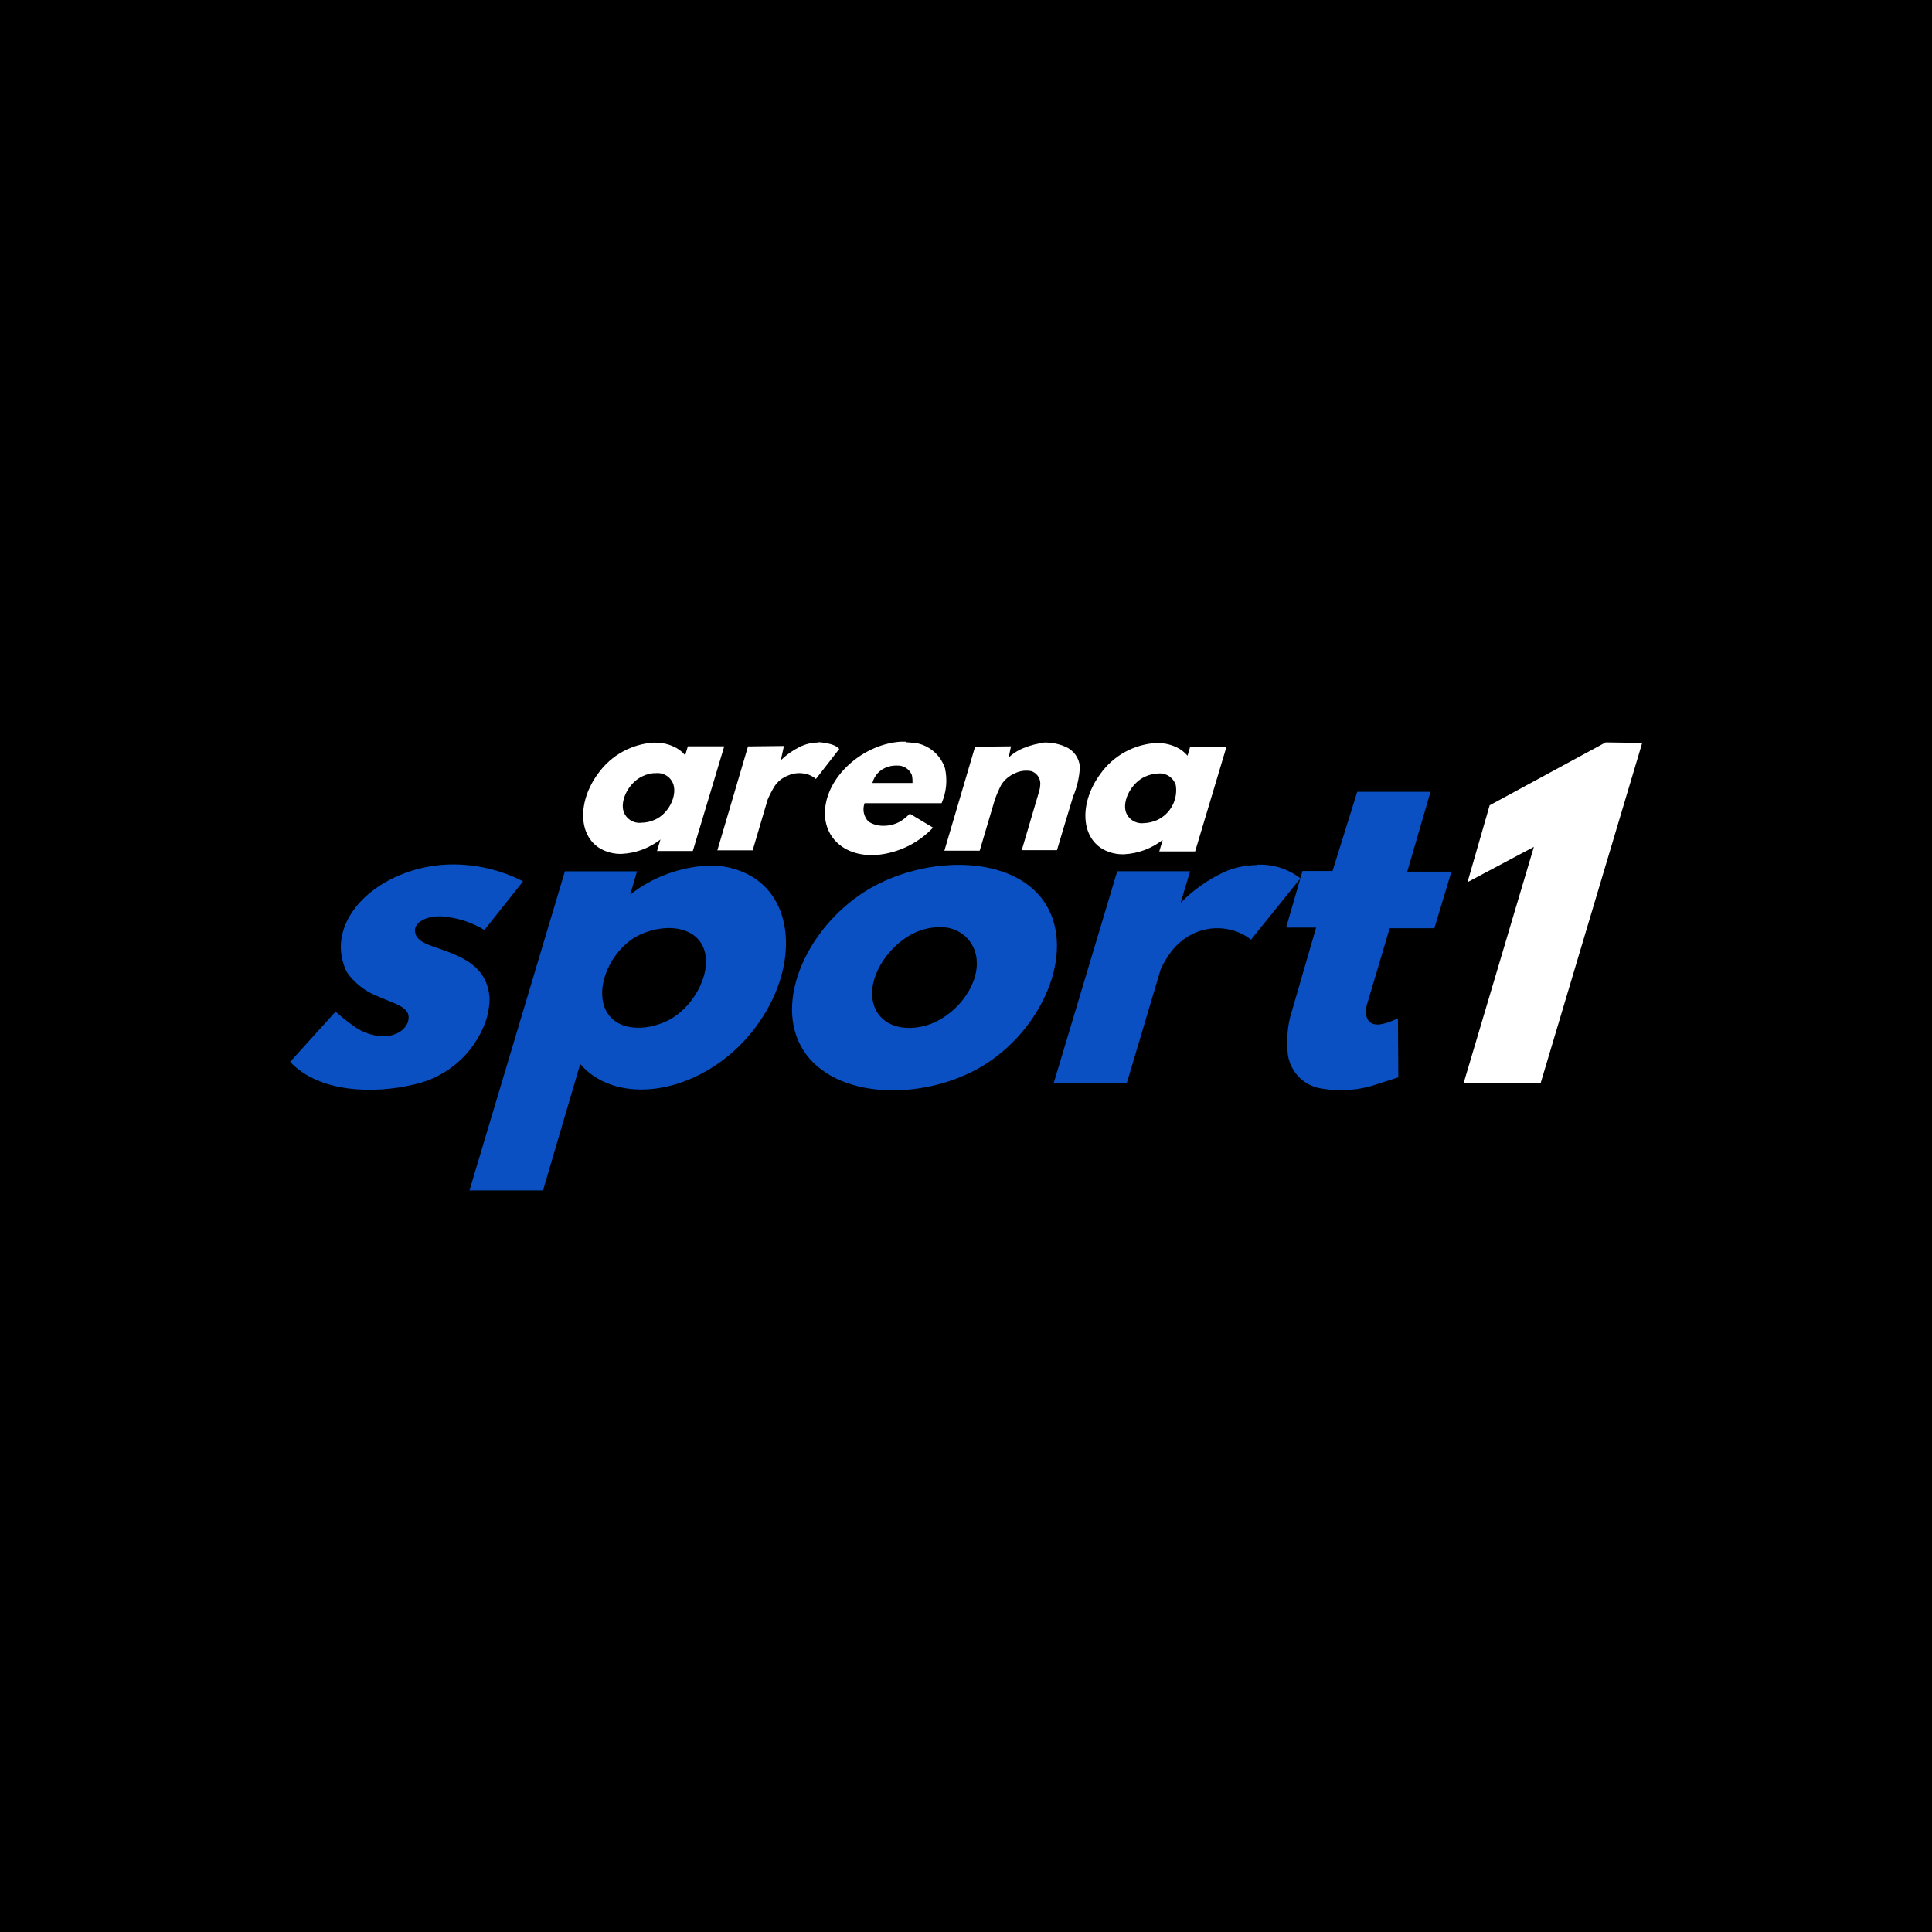
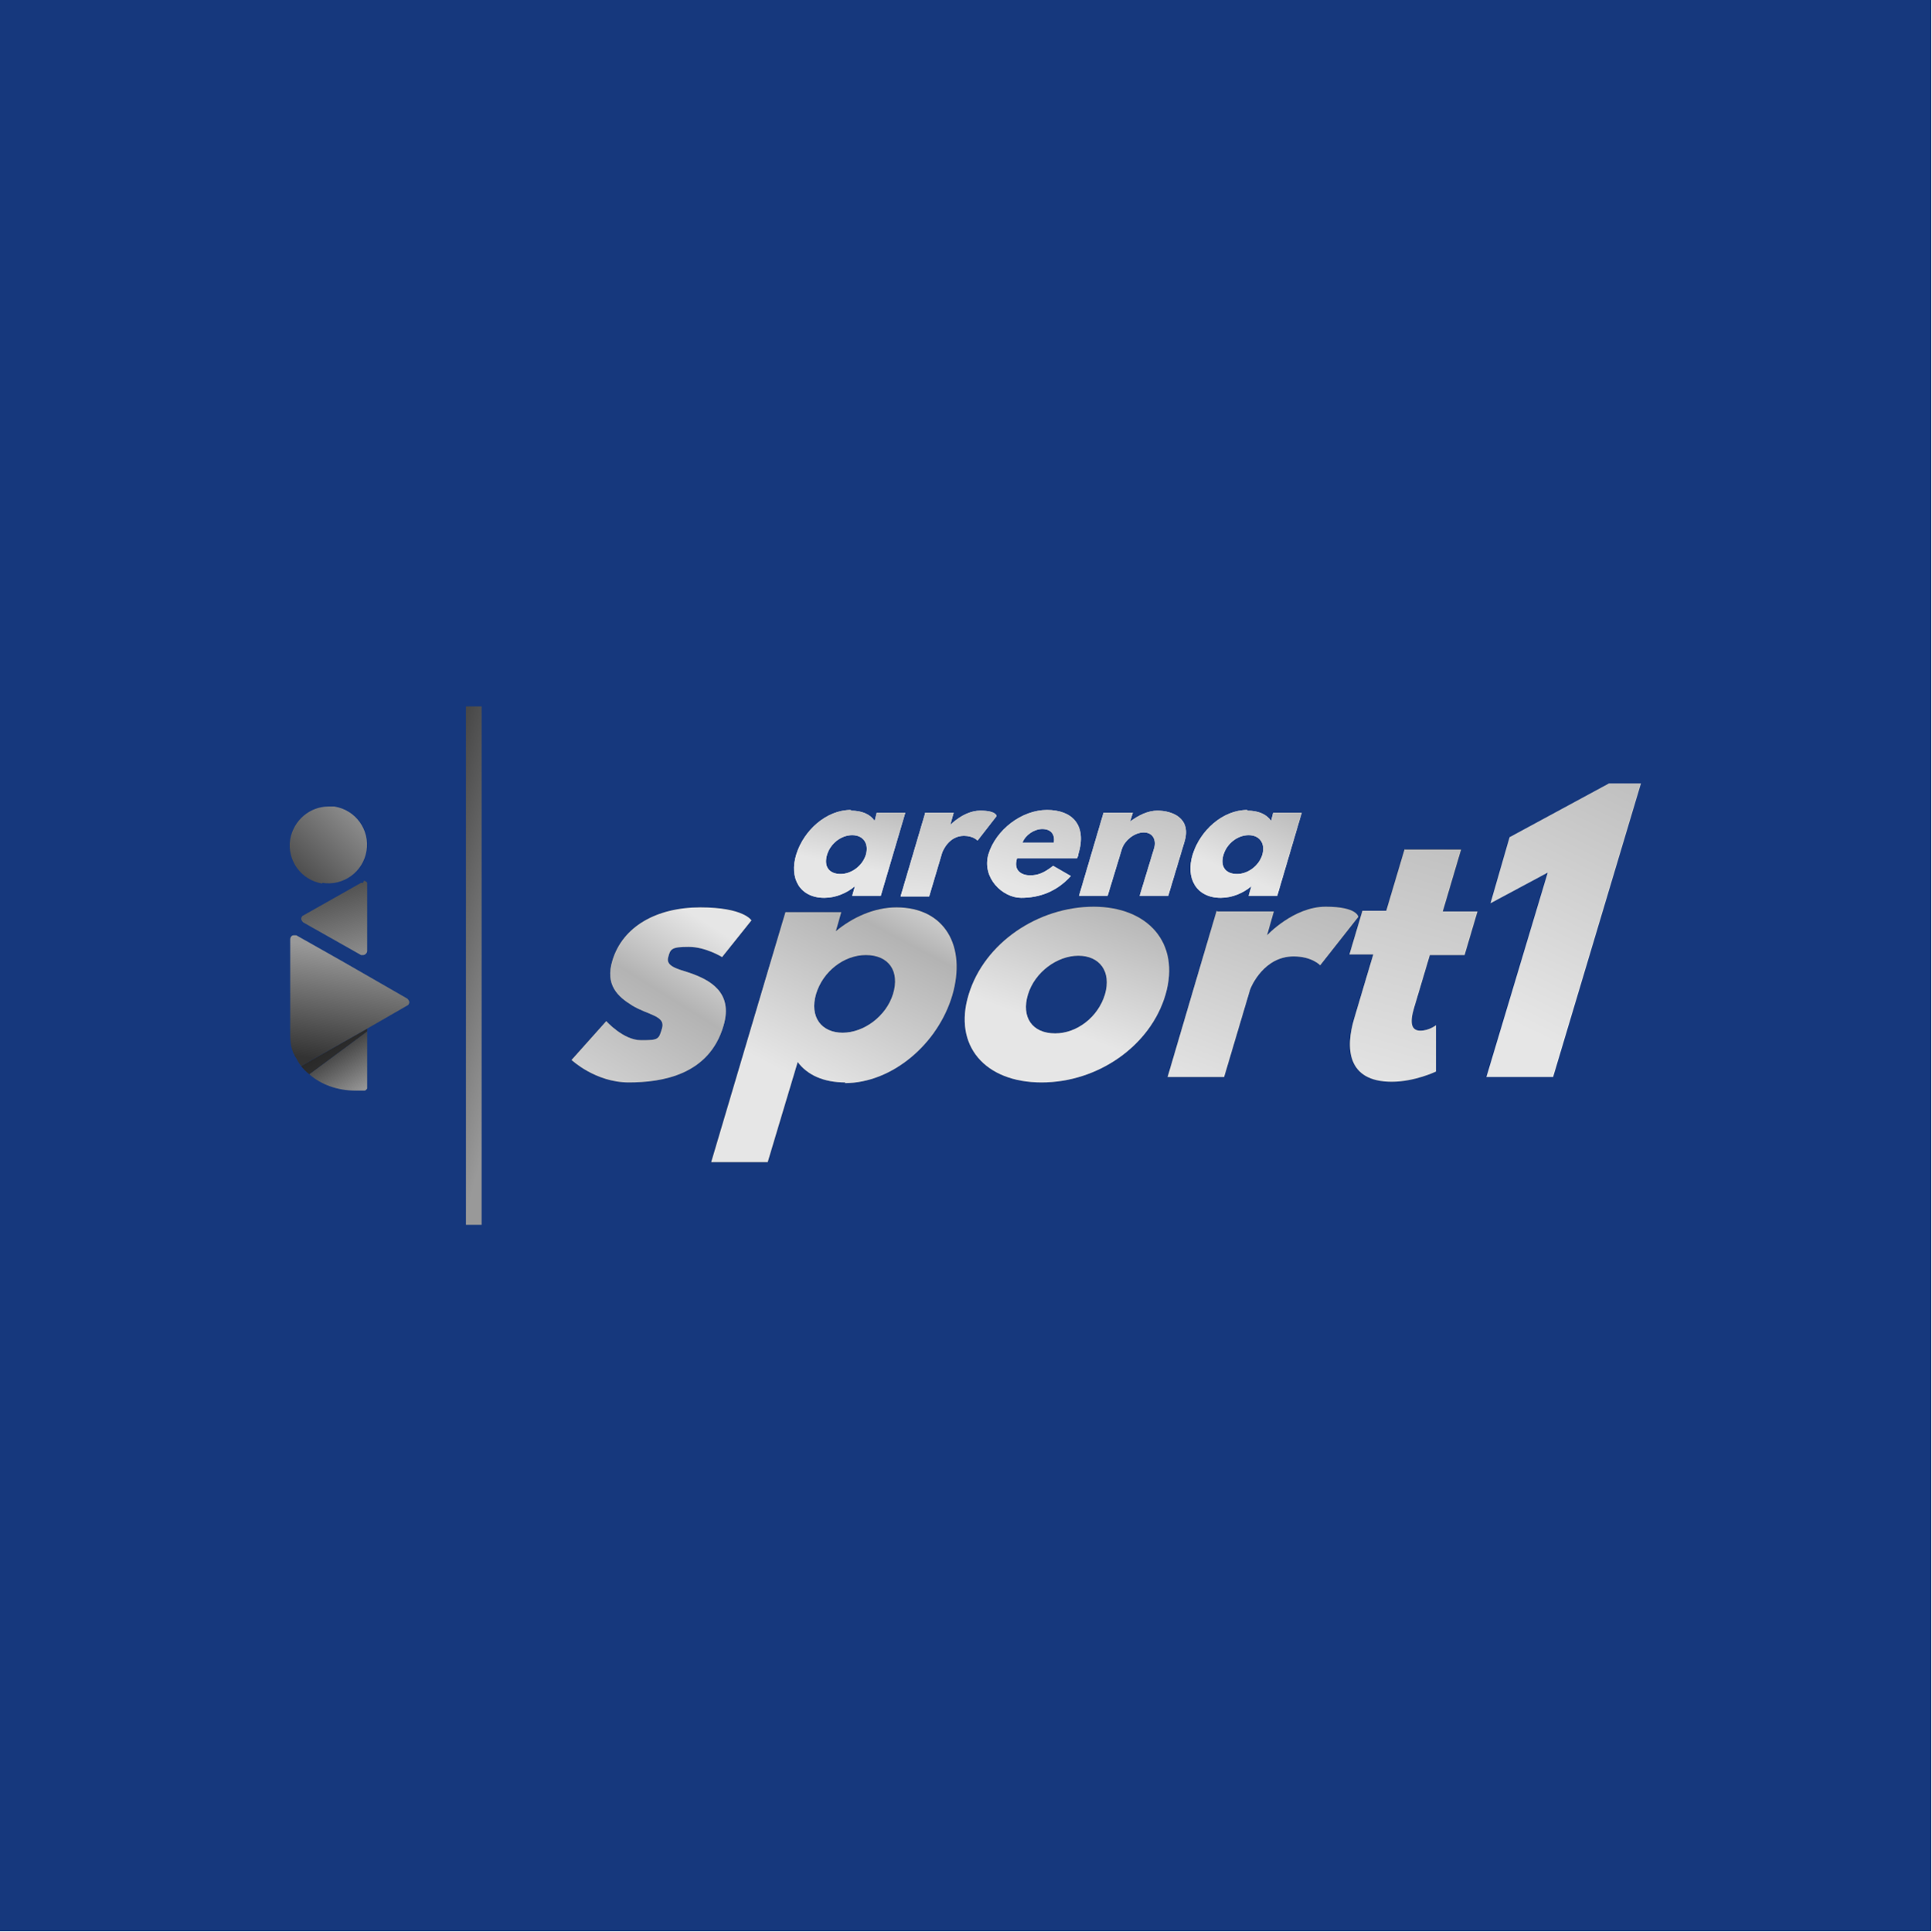
- <svg xmlns="http://www.w3.org/2000/svg" viewBox="0 0 283.46 283.46">
+ <svg xmlns="http://www.w3.org/2000/svg" xmlns:xlink="http://www.w3.org/1999/xlink" version="1.1" viewBox="0 0 283.5 283.5">
  <defs>
-     <style>.cls-1{fill:#0a50c2;}.cls-2{fill:#fff;}</style>
+     <style>
+       .cls-1 {
+         fill: url(#Nepojmenovaný_přechod_5-4);
+       }
+ 
+       .cls-2 {
+         fill: url(#Nepojmenovaný_přechod_5-2);
+       }
+ 
+       .cls-3 {
+         fill: url(#Nepojmenovaný_přechod_5-3);
+       }
+ 
+       .cls-4 {
+         fill: url(#Nepojmenovaný_přechod_5-5);
+       }
+ 
+       .cls-5 {
+         fill: url(#Nepojmenovaný_přechod_27-3);
+       }
+ 
+       .cls-6 {
+         fill: url(#Nepojmenovaný_přechod_27-2);
+       }
+ 
+       .cls-7 {
+         fill: url(#Nepojmenovaný_přechod_27-4);
+       }
+ 
+       .cls-8 {
+         fill: url(#Nepojmenovaný_přechod_20-2);
+       }
+ 
+       .cls-9 {
+         fill: url(#Nepojmenovaný_přechod_20-4);
+       }
+ 
+       .cls-10 {
+         fill: url(#Nepojmenovaný_přechod_20-5);
+       }
+ 
+       .cls-11 {
+         fill: url(#Nepojmenovaný_přechod_20-3);
+       }
+ 
+       .cls-12 {
+         fill: url(#Nepojmenovaný_přechod_20-8);
+       }
+ 
+       .cls-13 {
+         fill: url(#Nepojmenovaný_přechod_20-7);
+       }
+ 
+       .cls-14 {
+         fill: url(#Nepojmenovaný_přechod_20-6);
+       }
+ 
+       .cls-15 {
+         fill: url(#Nepojmenovaný_přechod_20-9);
+       }
+ 
+       .cls-16 {
+         fill: url(#Nepojmenovaný_přechod_10-2);
+       }
+ 
+       .cls-17 {
+         fill: url(#Nepojmenovaný_přechod_27);
+       }
+ 
+       .cls-18 {
+         fill: url(#Nepojmenovaný_přechod_20);
+       }
+ 
+       .cls-19 {
+         fill: url(#Nepojmenovaný_přechod_22);
+       }
+ 
+       .cls-20 {
+         fill: url(#Nepojmenovaný_přechod_24);
+       }
+ 
+       .cls-21 {
+         fill: url(#Nepojmenovaný_přechod_10);
+       }
+ 
+       .cls-22 {
+         fill: #16387d;
+       }
+ 
+       .cls-23 {
+         fill: url(#Nepojmenovaný_přechod_20-10);
+       }
+ 
+       .cls-24 {
+         fill: url(#Nepojmenovaný_přechod_20-11);
+       }
+ 
+       .cls-25 {
+         fill: url(#Nepojmenovaný_přechod_7);
+       }
+ 
+       .cls-26 {
+         fill: url(#Nepojmenovaný_přechod_6);
+       }
+ 
+       .cls-27 {
+         fill: url(#Nepojmenovaný_přechod_5);
+       }
+ 
+       .cls-28 {
+         fill: url(#Nepojmenovaný_přechod_8);
+       }
+     </style>
+     <linearGradient id="Nepojmenovaný_přechod_5" data-name="Nepojmenovaný přechod 5" x1="124" y1="159.1" x2="127.2" y2="175.2" gradientTransform="translate(0 286) scale(1 -1)" gradientUnits="userSpaceOnUse">
+       <stop offset="0" stop-color="#e6e6e6" />
+       <stop offset=".3" stop-color="#e1e1e1" />
+       <stop offset=".6" stop-color="#d4d4d4" />
+       <stop offset=".7" stop-color="#cfcfcf" />
+       <stop offset="1" stop-color="#e6e6e6" />
+     </linearGradient>
+     <linearGradient id="Nepojmenovaný_přechod_5-2" data-name="Nepojmenovaný přechod 5" x1="139.2" y1="160" x2="140.8" y2="174.1" xlink:href="#Nepojmenovaný_přechod_5" />
+     <linearGradient id="Nepojmenovaný_přechod_5-3" data-name="Nepojmenovaný přechod 5" x1="151.1" y1="158.7" x2="155.1" y2="172" xlink:href="#Nepojmenovaný_přechod_5" />
+     <linearGradient id="Nepojmenovaný_přechod_5-4" data-name="Nepojmenovaný přechod 5" x1="166.3" y1="158.9" x2="170" y2="174.1" xlink:href="#Nepojmenovaný_přechod_5" />
+     <linearGradient id="Nepojmenovaný_přechod_5-5" data-name="Nepojmenovaný přechod 5" x1="181.4" y1="157.8" x2="187.8" y2="172.9" xlink:href="#Nepojmenovaný_přechod_5" />
+     <linearGradient id="Nepojmenovaný_přechod_6" data-name="Nepojmenovaný přechod 6" x1="86.8" y1="99.5" x2="103.1" y2="164.3" gradientTransform="translate(0 286) scale(1 -1)" gradientUnits="userSpaceOnUse">
+       <stop offset="0" stop-color="#1a1a1a" />
+       <stop offset=".1" stop-color="#1e1e1e" />
+       <stop offset=".2" stop-color="#2c2c2c" />
+       <stop offset=".4" stop-color="#424242" />
+       <stop offset=".5" stop-color="#616161" />
+       <stop offset=".6" stop-color="#888" />
+       <stop offset="1" stop-color="#000" />
+     </linearGradient>
+     <linearGradient id="Nepojmenovaný_přechod_7" data-name="Nepojmenovaný přechod 7" x1="111.4" y1="107.7" x2="138.5" y2="171.6" gradientTransform="translate(0 286) scale(1 -1)" gradientUnits="userSpaceOnUse">
+       <stop offset="0" stop-color="#1a1a1a" />
+       <stop offset="0" stop-color="#222" />
+       <stop offset=".2" stop-color="#3b3b3b" />
+       <stop offset=".3" stop-color="#626262" />
+       <stop offset=".5" stop-color="#888" />
+       <stop offset=".5" stop-color="#737373" />
+       <stop offset=".6" stop-color="#4a4a4a" />
+       <stop offset=".7" stop-color="#292929" />
+       <stop offset=".8" stop-color="#121212" />
+       <stop offset=".9" stop-color="#040404" />
+       <stop offset="1" stop-color="#000" />
+     </linearGradient>
+     <linearGradient id="Nepojmenovaný_přechod_8" data-name="Nepojmenovaný přechod 8" x1="150.7" y1="107.3" x2="161.3" y2="165.9" gradientTransform="translate(0 286) scale(1 -1)" gradientUnits="userSpaceOnUse">
+       <stop offset="0" stop-color="#1a1a1a" />
+       <stop offset=".5" stop-color="#888" />
+       <stop offset="1" stop-color="#000" />
+     </linearGradient>
+     <linearGradient id="Nepojmenovaný_přechod_10" data-name="Nepojmenovaný přechod 10" x1="181.8" y1="113.7" x2="189.2" y2="165.8" gradientTransform="translate(0 286) scale(1 -1)" gradientUnits="userSpaceOnUse">
+       <stop offset="0" stop-color="#1a1a1a" />
+       <stop offset=".5" stop-color="#888" />
+       <stop offset="1" stop-color="#000" />
+     </linearGradient>
+     <linearGradient id="Nepojmenovaný_přechod_10-2" data-name="Nepojmenovaný přechod 10" x1="202.2" y1="120.3" x2="210" y2="162" xlink:href="#Nepojmenovaný_přechod_10" />
+     <linearGradient id="Nepojmenovaný_přechod_20" data-name="Nepojmenovaný přechod 20" x1="124" y1="159.1" x2="127.2" y2="175.2" gradientTransform="translate(0 286) scale(1 -1)" gradientUnits="userSpaceOnUse">
+       <stop offset="0" stop-color="#e6e6e6" />
+       <stop offset=".7" stop-color="#b3b3b3" />
+       <stop offset="1" stop-color="#e6e6e6" />
+     </linearGradient>
+     <linearGradient id="Nepojmenovaný_přechod_20-2" data-name="Nepojmenovaný přechod 20" x1="138.5" y1="153.7" x2="141.8" y2="182.9" xlink:href="#Nepojmenovaný_přechod_20" />
+     <linearGradient id="Nepojmenovaný_přechod_20-3" data-name="Nepojmenovaný přechod 20" x1="150.2" y1="155.7" x2="159.6" y2="187.2" xlink:href="#Nepojmenovaný_přechod_20" />
+     <linearGradient id="Nepojmenovaný_přechod_20-4" data-name="Nepojmenovaný přechod 20" x1="164.5" y1="151.3" x2="172.7" y2="185.3" xlink:href="#Nepojmenovaný_přechod_20" />
+     <linearGradient id="Nepojmenovaný_přechod_20-5" data-name="Nepojmenovaný přechod 20" x1="181.4" y1="157.8" x2="189.3" y2="176.4" xlink:href="#Nepojmenovaný_přechod_20" />
+     <linearGradient id="Nepojmenovaný_přechod_20-6" data-name="Nepojmenovaný přechod 20" x1="82.7" y1="115.6" x2="104.3" y2="150.2" xlink:href="#Nepojmenovaný_přechod_20" />
+     <linearGradient id="Nepojmenovaný_přechod_20-7" data-name="Nepojmenovaný přechod 20" x1="117.7" y1="127.1" x2="134.7" y2="159.1" xlink:href="#Nepojmenovaný_přechod_20" />
+     <linearGradient id="Nepojmenovaný_přechod_20-8" data-name="Nepojmenovaný přechod 20" x1="154.8" y1="135.2" x2="165.1" y2="163.5" xlink:href="#Nepojmenovaný_přechod_20" />
+     <linearGradient id="Nepojmenovaný_přechod_20-9" data-name="Nepojmenovaný přechod 20" x1="178" y1="122.9" x2="198.8" y2="177" xlink:href="#Nepojmenovaný_přechod_20" />
+     <linearGradient id="Nepojmenovaný_přechod_20-10" data-name="Nepojmenovaný přechod 20" x1="200.9" y1="124.4" x2="221.8" y2="198.5" xlink:href="#Nepojmenovaný_přechod_20" />
+     <linearGradient id="Nepojmenovaný_přechod_20-11" data-name="Nepojmenovaný přechod 20" x1="220.4" y1="136.5" x2="253.9" y2="204.1" xlink:href="#Nepojmenovaný_přechod_20" />
+     <linearGradient id="Nepojmenovaný_přechod_22" data-name="Nepojmenovaný přechod 22" x1="54.7" y1="148.2" x2="130.8" y2="128.2" gradientTransform="translate(0 286) scale(1 -1)" gradientUnits="userSpaceOnUse">
+       <stop offset="0" stop-color="#333" />
+       <stop offset=".3" stop-color="#999" />
+     </linearGradient>
+     <linearGradient id="Nepojmenovaný_přechod_27" data-name="Nepojmenovaný přechod 27" x1="48.6" y1="133" x2="64.2" y2="108.7" gradientTransform="translate(0 286) scale(1 -1)" gradientUnits="userSpaceOnUse">
+       <stop offset="0" stop-color="#333" />
+       <stop offset=".3" stop-color="#999" />
+     </linearGradient>
+     <linearGradient id="Nepojmenovaný_přechod_24" data-name="Nepojmenovaný přechod 24" x1="51.1" y1="129" x2="46" y2="137.2" gradientTransform="translate(0 286) scale(1 -1)" gradientUnits="userSpaceOnUse">
+       <stop offset="0" stop-color="#333" />
+       <stop offset="1" stop-color="#1a1a1a" />
+     </linearGradient>
+     <linearGradient id="Nepojmenovaný_přechod_27-2" data-name="Nepojmenovaný přechod 27" x1="47" y1="160.2" x2="63.4" y2="103.9" xlink:href="#Nepojmenovaný_přechod_27" />
+     <linearGradient id="Nepojmenovaný_přechod_27-3" data-name="Nepojmenovaný přechod 27" x1="49.4" y1="130.1" x2="57.2" y2="184.6" xlink:href="#Nepojmenovaný_přechod_27" />
+     <linearGradient id="Nepojmenovaný_přechod_27-4" data-name="Nepojmenovaný přechod 27" x1="40.4" y1="154.1" x2="85.8" y2="200" xlink:href="#Nepojmenovaný_přechod_27" />
  </defs>
-   <g id="Layer_2" data-name="Layer 2">
-     <g id="Sport">
-       <g id="arenasport1">
-         <rect width="283.46" height="283.46" />
-         <g id="logo">
-           <path class="cls-1" d="M140.39,126.89a26.79,26.79,0,0,0-11.91,3c-9.12,4.78-15,16.08-11,23.55S134,161.79,143.09,157s14.63-16.22,10.71-23.69c-2.33-4.44-7.6-6.49-13.41-6.42Zm-2.65,9.16a5.17,5.17,0,0,1,5.57,5c.21,3.84-3.32,8.24-7.46,9.41s-7.68-.58-7.89-4.41,3.39-8.51,7.54-9.68a8.27,8.27,0,0,1,2.24-.33Z" />
-           <path class="cls-1" d="M103.91,127a20.22,20.22,0,0,0-11.45,4.25l1-3.41H82.88l-14,46.82H79.67l5.46-18.56a9.86,9.86,0,0,0,2.58,2.15c6.6,3.82,17.1.63,23.21-7.62s5.85-18.3-.75-22.11a12,12,0,0,0-6.26-1.53Zm-5.82,9.16c2.5,0,4.64,1.07,5.29,3.39,1,3.54-1.85,8.63-5.75,10.35s-8.08,1-9.07-2.54,1.57-8.56,5.48-10.29a10.37,10.37,0,0,1,4-.91Z" />
-           <path class="cls-1" d="M184.39,126.92a12,12,0,0,0-5,1.13,21.62,21.62,0,0,0-6.17,4.42l1.39-4.64H163.92l-9.33,31.11h10.72l5-16.78a14.89,14.89,0,0,1,1.48-2.48,8.81,8.81,0,0,1,4-3,8.13,8.13,0,0,1,4.94-.21,7.28,7.28,0,0,1,2.81,1.4l7.26-9a9.68,9.68,0,0,0-6.38-2Z" />
-           <path class="cls-2" d="M235.56,108.93l-17,9.22-3.25,11.28,9.74-5.18-10.3,34.63,11.3,0L240.94,109l-5.38-.08Z" />
-           <path class="cls-1" d="M66.12,126.83a20.77,20.77,0,0,0-5.46.85C53,130,48.53,136,50.45,141.56A4.88,4.88,0,0,0,51,142.8,10,10,0,0,0,55,146c1,.44,2.13.87,3.14,1.31,1.36.62,1.81,1.19,1.81,1.92.05,1.7-2,3.16-4.59,2.74a8,8,0,0,1-3.64-1.55,27.66,27.66,0,0,1-2.48-2l-6.67,7.37c4.28,4.56,12.33,4.73,18.19,3.32a14.44,14.44,0,0,0,10.51-9.29h0a10.94,10.94,0,0,0,.56-3.42c-.37-4.75-4.17-6.06-7.42-7.23-2.18-.73-3.62-1.26-3.52-2.86.29-1.41,2.52-2.19,5-1.73a13.71,13.71,0,0,1,5.18,1.87l5.67-7.14a22.54,22.54,0,0,0-10.61-2.48Z" />
-           <path class="cls-1" d="M209.88,116.17H199.13l-3.62,11.62H191.1l-2.4,8.3h4.4l-3.82,13.16a14.82,14.82,0,0,0-.38,4.48,5.86,5.86,0,0,0,5.16,6,16.14,16.14,0,0,0,8-.67l3.1-1-.06-8.65-1.25.54a8.54,8.54,0,0,1-1.45.36c-1.51.12-2-.79-2-2a4.58,4.58,0,0,1,.27-1.29l3.22-10.83,6.56,0,2.5-8.3h-6.48Z" />
-           <path class="cls-2" d="M120.06,108.94a6.16,6.16,0,0,0-2.76.66,10.84,10.84,0,0,0-2.74,1.94l.46-2.09-5.27.06-4.5,15.25,5.18,0,2.2-7.45a16.71,16.71,0,0,1,1-1.94,4.1,4.1,0,0,1,2-1.59,4,4,0,0,1,2.6-.23,3.18,3.18,0,0,1,1.48.74l3.42-4.4c-.65-.88-3-1-3-1Z" />
-           <path class="cls-2" d="M96.12,108.94a10.89,10.89,0,0,0-8.39,4.58c-3,4.1-2.91,9.09.37,11a6,6,0,0,0,3.11.76,10.06,10.06,0,0,0,5.69-2.11l-.5,1.69h5.25l4.61-15.36h-5.34l-.39,1.32a4.62,4.62,0,0,0-1.28-1.07,6.22,6.22,0,0,0-3.13-.79Zm0,4.51a2.45,2.45,0,0,1,2.7,1.7c.5,1.76-.78,4.25-2.72,5.11a4.92,4.92,0,0,1-2,.45A2.47,2.47,0,0,1,91.47,119c-.49-1.76.92-4.29,2.86-5.14a4.85,4.85,0,0,1,1.8-.44Z" />
-           <path class="cls-2" d="M169.81,109a10.84,10.84,0,0,0-8.39,4.58c-3,4.09-2.91,9.09.37,11a6,6,0,0,0,3.11.76,10.06,10.06,0,0,0,5.69-2.11l-.5,1.69h5.26l4.6-15.36h-5.33l-.39,1.32a4.77,4.77,0,0,0-1.28-1.07,6.26,6.26,0,0,0-3.14-.79Zm0,4.5a2.45,2.45,0,0,1,2.7,1.7,4.82,4.82,0,0,1-2.72,5.11,5.19,5.19,0,0,1-2,.46,2.47,2.47,0,0,1-2.62-1.69c-.5-1.76.91-4.28,2.85-5.14a4.94,4.94,0,0,1,1.81-.44Z" />
-           <path class="cls-2" d="M153.05,109a10.09,10.09,0,0,0-2.57.64,7,7,0,0,0-2.49,1.5l.34-1.64-5.27.06-4.5,15.25,5.18,0,2.21-7.45a17.93,17.93,0,0,1,.93-2.17,4.34,4.34,0,0,1,2-1.72,3.76,3.76,0,0,1,2.52-.31,2.62,2.62,0,0,1,.42.24,1.91,1.91,0,0,1,.8,1.78,3.26,3.26,0,0,1-.13.82l-2.58,8.74,5.17,0s1.83-6.17,2.36-7.86a12.82,12.82,0,0,0,1-4.36,3.48,3.48,0,0,0-2.1-2.95,7.39,7.39,0,0,0-3.2-.63Z" />
-           <path class="cls-2" d="M133,108.82l-.91,0c-5.08.37-10,4.39-10.91,9s2.42,8,7.5,7.61a12.91,12.91,0,0,0,8.21-4l-3.41-2.05a7.27,7.27,0,0,1-1.37,1.13,5,5,0,0,1-2.58.65,3.9,3.9,0,0,1-2.11-.62,2.59,2.59,0,0,1-.57-2.7h11.3v0a8.26,8.26,0,0,0,.49-5.15A5.52,5.52,0,0,0,134.3,109h-.11l-.13,0a10,10,0,0,0-1.11-.1Zm-1.41,3.5a2.23,2.23,0,0,1,2.2,1.4,4.71,4.71,0,0,1,.09,1.16H128a3.29,3.29,0,0,1,2.16-2.33,3.68,3.68,0,0,1,1.16-.23Z" />
+   <g>
+     <g id="Vrstva_1">
+       <rect class="cls-22" width="283.5" height="283.5" />
+       <g>
+         <g id="ARENA_SPORT_iv">
+           <g id="arena">
+             <path class="cls-27" d="M124.9,119c1.6,0,2.8.5,3.5,1.5l.3-1.2h4.2l-3.6,12.2h-4.2l.4-1.4h0c-1.2,1-2.8,1.7-4.5,1.7-3.6,0-5.2-2.9-4.1-6.4s4.4-6.5,8-6.5c0,0,0,0,0,0ZM123.4,128.3c1.6,0,3.2-1.2,3.7-2.8.5-1.7-.4-2.9-2-2.9s-3.2,1.2-3.7,2.9c-.5,1.7.3,2.8,2,2.8Z" />
+             <path class="cls-2" d="M135.8,119.3h4.2l-.5,1.8h0s2-2.1,4.4-2.1,2.4.8,2.4.8l-2.8,3.6s-.6-.7-2-.7c-2.2,0-3.1,2.2-3.2,2.5l-1.9,6.4h-4.2l3.6-12.2h0Z" />
+             <path class="cls-3" d="M149.3,126c-.6,1.9.8,2.5,1.9,2.5s2-.3,3.4-1.4l2.6,1.5c-2.1,2.3-4.6,3.2-7.3,3.2s-5.8-2.9-4.8-6.4c1.1-3.6,4.9-6.5,8.6-6.5s5.9,2.2,4.6,6.5c0,.2-.1.4-.2.6h-8.8s0,0,0,0ZM154.7,123.7c.2-1.3-.5-2-1.7-2s-2.5.9-2.9,2h4.6Z" />
+             <path class="cls-1" d="M162.1,119.3h4.2l-.4,1.3h0c1.2-.9,2.6-1.6,4-1.6,2.2,0,5,1.1,4,4.5l-2.4,8h-4.2l2.1-6.9c.4-1.2-.1-2.4-1.5-2.4s-2.8,1.2-3.2,2.4l-2.1,6.9h-4.2l3.6-12.2h0Z" />
+             <path class="cls-4" d="M183.1,119c1.6,0,2.8.5,3.5,1.5l.3-1.2h4.2l-3.6,12.2h-4.2l.4-1.4h0c-1.2,1-2.8,1.7-4.5,1.7-3.6,0-5.2-2.9-4.1-6.4s4.4-6.5,8-6.5h0ZM181.6,128.3c1.6,0,3.2-1.2,3.7-2.8.5-1.7-.4-2.9-2-2.9s-3.2,1.2-3.7,2.9c-.5,1.7.3,2.8,2,2.8Z" />
+           </g>
+           <g id="sport">
+             <path class="cls-26" d="M110.4,135l-4.4,5.5s-2.4-1.5-4.9-1.5-2.7.3-3,1.5c-.4,1.3,1.2,1.7,3.1,2.3,2.9,1,6.5,2.8,5,7.8-2.1,7.2-9,8.3-13.9,8.3s-8.4-3.3-8.4-3.3l5.1-5.7s2.5,2.8,5.1,2.8,2.6-.1,3.1-1.8c.5-1.8-2.1-1.9-4.4-3.3-2.1-1.3-4-3-2.9-6.6,1.5-5,6.5-7.8,12.9-7.8s7.5,1.9,7.5,1.9h0Z" />
+             <path class="cls-25" d="M124.1,158.9c-3.2,0-5.6-1.1-7-3l-4.4,14.7h-8.3l10.9-36.7h8.2l-.8,2.8h0c2.4-2,5.6-3.5,8.9-3.5,7.1,0,10.3,5.7,8.2,12.9-2.1,7.1-8.8,12.9-15.8,12.9ZM127.1,140.2c-3.2,0-6.3,2.4-7.3,5.7-1,3.4.8,5.7,3.9,5.7s6.4-2.4,7.4-5.7c1-3.3-.6-5.7-4-5.7,0,0,0,0,0,0Z" />
+             <path class="cls-28" d="M160.5,133.1c8,0,12.8,5.3,10.6,12.9-2.2,7.5-9.9,12.9-18.2,12.9s-13-5.4-10.7-12.9c2.3-7.6,10.2-12.9,18.4-12.9h0ZM154.9,151.7c3.2,0,6.3-2.4,7.3-5.7,1-3.4-.8-5.7-3.9-5.7s-6.4,2.4-7.4,5.7c-1,3.3.6,5.7,4,5.7,0,0,0,0,0,0Z" />
+             <path class="cls-21" d="M178.7,133.8h8.3l-1,3.5h0s3.9-4.2,8.6-4.2,4.8,1.5,4.8,1.5l-5.6,7.1s-1.2-1.3-3.9-1.3c-4.3,0-6.2,4.3-6.4,4.9l-3.8,12.8h-8.3l7.2-24.4s0,0,0,0Z" />
+             <path class="cls-16" d="M206.2,124.7h8.3l-2.7,9.1h5.1l-1.9,6.4h-5.1l-2.3,7.7c-.7,2.3-.4,3.4.9,3.4s2.3-.8,2.3-.8v6.8c0,0-3.1,1.5-6.5,1.5-6.6,0-6.8-5-5.5-9.3l2.8-9.4h-3.5l1.9-6.4h3.5l2.7-9.1h0Z" />
+           </g>
+         </g>
+         <g id="ARENA_SPORT_bk">
+           <g id="arena-2">
+             <path class="cls-18" d="M124.9,119c1.6,0,2.8.5,3.5,1.5l.3-1.2h4.2l-3.6,12.2h-4.2l.4-1.4h0c-1.2,1-2.8,1.7-4.5,1.7-3.6,0-5.2-2.9-4.1-6.4s4.4-6.5,8-6.5c0,0,0,0,0,0ZM123.4,128.3c1.6,0,3.2-1.2,3.7-2.8.5-1.7-.4-2.9-2-2.9s-3.2,1.2-3.7,2.9c-.5,1.7.3,2.8,2,2.8Z" />
+             <path class="cls-8" d="M135.8,119.3h4.2l-.5,1.8h0s2-2.1,4.4-2.1,2.4.8,2.4.8l-2.8,3.6s-.6-.7-2-.7c-2.2,0-3.1,2.2-3.2,2.5l-1.9,6.4h-4.2l3.6-12.2h0Z" />
+             <path class="cls-11" d="M149.3,126c-.6,1.9.8,2.5,1.9,2.5s2-.3,3.4-1.4l2.6,1.5c-2.1,2.3-4.6,3.2-7.3,3.2s-5.8-2.9-4.8-6.4c1.1-3.6,4.9-6.5,8.6-6.5s5.9,2.2,4.6,6.5c0,.2-.1.4-.2.6h-8.8s0,0,0,0ZM154.7,123.7c.2-1.3-.5-2-1.7-2s-2.5.9-2.9,2h4.6Z" />
+             <path class="cls-9" d="M162.1,119.3h4.2l-.4,1.3h0c1.2-.9,2.6-1.6,4-1.6,2.2,0,5,1.1,4,4.5l-2.4,8h-4.2l2.1-6.9c.4-1.2-.1-2.4-1.5-2.4s-2.8,1.2-3.2,2.4l-2.1,6.9h-4.2l3.6-12.2h0Z" />
+             <path class="cls-10" d="M183.1,119c1.6,0,2.8.5,3.5,1.5l.3-1.2h4.2l-3.6,12.2h-4.2l.4-1.4h0c-1.2,1-2.8,1.7-4.5,1.7-3.6,0-5.2-2.9-4.1-6.4s4.4-6.5,8-6.5h0ZM181.6,128.3c1.6,0,3.2-1.2,3.7-2.8.5-1.7-.4-2.9-2-2.9s-3.2,1.2-3.7,2.9c-.5,1.7.3,2.8,2,2.8Z" />
+           </g>
+           <g id="sport-2">
+             <path class="cls-14" d="M110.4,135l-4.4,5.5s-2.4-1.5-4.9-1.5-2.7.3-3,1.5c-.4,1.3,1.2,1.7,3.1,2.3,2.9,1,6.5,2.8,5,7.8-2.1,7.2-9,8.3-13.9,8.3s-8.4-3.3-8.4-3.3l5.1-5.7s2.5,2.8,5.1,2.8,2.6-.1,3.1-1.8c.5-1.8-2.1-1.9-4.4-3.3-2.1-1.3-4-3-2.9-6.6,1.5-5,6.5-7.8,12.9-7.8s7.5,1.9,7.5,1.9h0Z" />
+             <path class="cls-13" d="M124.1,158.9c-3.2,0-5.6-1.1-7-3l-4.4,14.7h-8.3l10.9-36.7h8.2l-.8,2.8h0c2.4-2,5.6-3.5,8.9-3.5,7.1,0,10.3,5.7,8.2,12.9-2.1,7.1-8.8,12.9-15.8,12.9ZM127.1,140.2c-3.2,0-6.3,2.4-7.3,5.7-1,3.4.8,5.7,3.9,5.7s6.4-2.4,7.4-5.7c1-3.3-.6-5.7-4-5.7,0,0,0,0,0,0Z" />
+             <path class="cls-12" d="M160.5,133.1c8,0,12.8,5.3,10.6,12.9-2.2,7.5-9.9,12.9-18.2,12.9s-13-5.4-10.7-12.9c2.3-7.6,10.2-12.9,18.4-12.9h0ZM154.9,151.7c3.2,0,6.3-2.4,7.3-5.7,1-3.4-.8-5.7-3.9-5.7s-6.4,2.4-7.4,5.7c-1,3.3.6,5.7,4,5.7,0,0,0,0,0,0Z" />
+             <path class="cls-15" d="M178.7,133.8h8.3l-1,3.5h0s3.9-4.2,8.6-4.2,4.8,1.5,4.8,1.5l-5.6,7.1s-1.2-1.3-3.9-1.3c-4.3,0-6.2,4.3-6.4,4.9l-3.8,12.8h-8.3l7.2-24.4s0,0,0,0Z" />
+             <path class="cls-23" d="M206.2,124.7h8.3l-2.7,9.1h5.1l-1.9,6.4h-5.1l-2.3,7.7c-.7,2.3-.4,3.4.9,3.4s2.3-.8,2.3-.8v6.8c0,0-3.1,1.5-6.5,1.5-6.6,0-6.8-5-5.5-9.3l2.8-9.4h-3.5l1.9-6.4h3.5l2.7-9.1h0Z" />
+           </g>
+         </g>
+         <polygon id="_1" class="cls-24" points="218.8 132.6 221.6 122.9 236.2 115 240.9 115 228 158.1 218.2 158.1 227.2 128.1 218.8 132.6" />
+         <g id="i_BK">
+           <rect id="PASIK" class="cls-19" x="68.4" y="103.7" width="2.3" height="76.1" />
+           <g id="I">
+             <path class="cls-17" d="M52.1,160.1h1.4c.2,0,.3-.2.4-.3v-8.4l-8.5,6.3c1.7,1.5,4.1,2.4,6.8,2.4Z" />
+             <path class="cls-20" d="M45.4,157.7l8.5-6.3v-.4l-9.7,5.5c.3.4.7.8,1.2,1.2h0Z" />
+             <path class="cls-6" d="M53.3,129.6c0,0-.2,0-.3,0l-8.5,4.8c0,0-.2.1-.2.2-.2.3,0,.6.2.8l8.5,4.8c0,0,.2,0,.3,0,.3,0,.6-.3.6-.6v-9.7c0-.1,0-.2,0-.3-.1-.2-.3-.3-.5-.3h0Z" />
+             <path class="cls-5" d="M59.8,146.6l-9.4-5.4-6.9-3.9c0,0-.2,0-.3,0h0s0,0-.1,0c-.3,0-.5.3-.5.6v14.1c0,.8.1,1.7.4,2.4,0,.1.1.3.2.4,0,0,0,0,0,0,0,.1.1.3.2.4,0,0,0,0,0,0,.2.4.5.9.8,1.3h0s9.7-5.5,9.7-5.5l5.9-3.4c0,0,.2-.1.2-.2.2-.3,0-.6-.2-.8h0Z" />
+             <path class="cls-7" d="M47.3,129.6c3.1.5,6-1.6,6.5-4.7.5-3.1-1.6-6-4.7-6.5-.3,0-.6,0-.9,0-2.7,0-5.1,2-5.6,4.8-.5,3.1,1.6,6,4.7,6.5Z" />
+           </g>
        </g>
      </g>
    </g>
  </g>
</svg>
